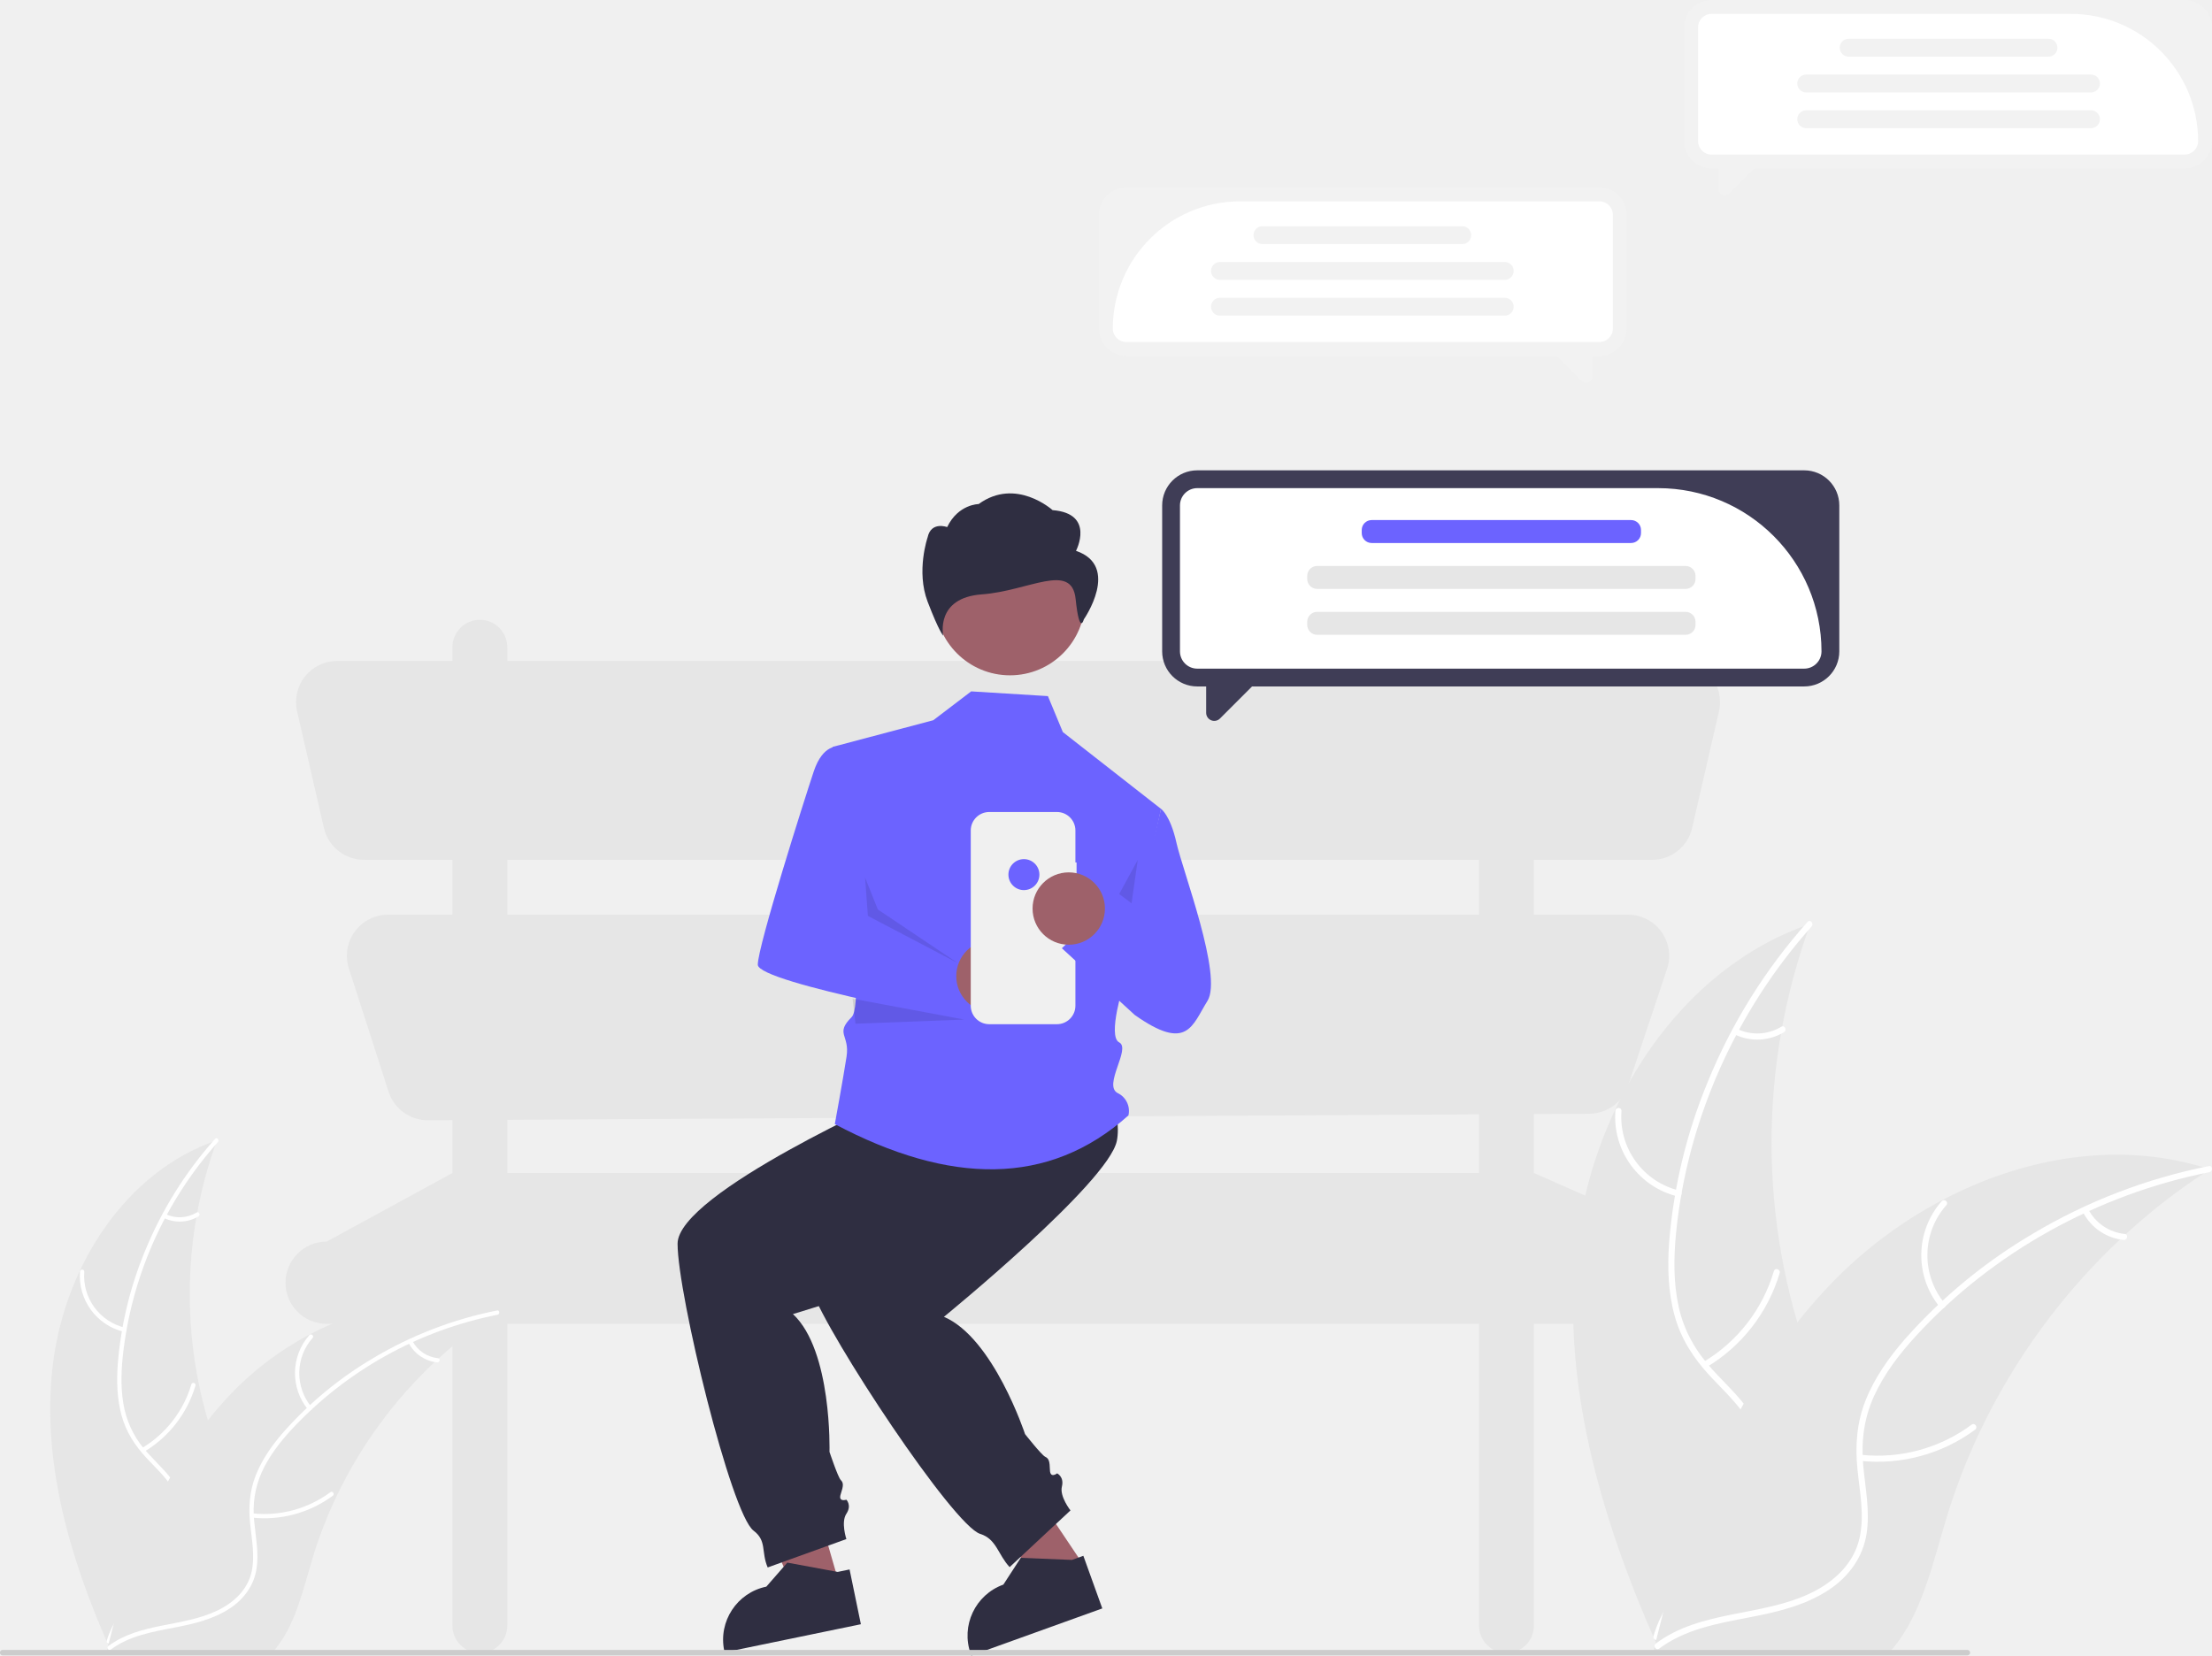
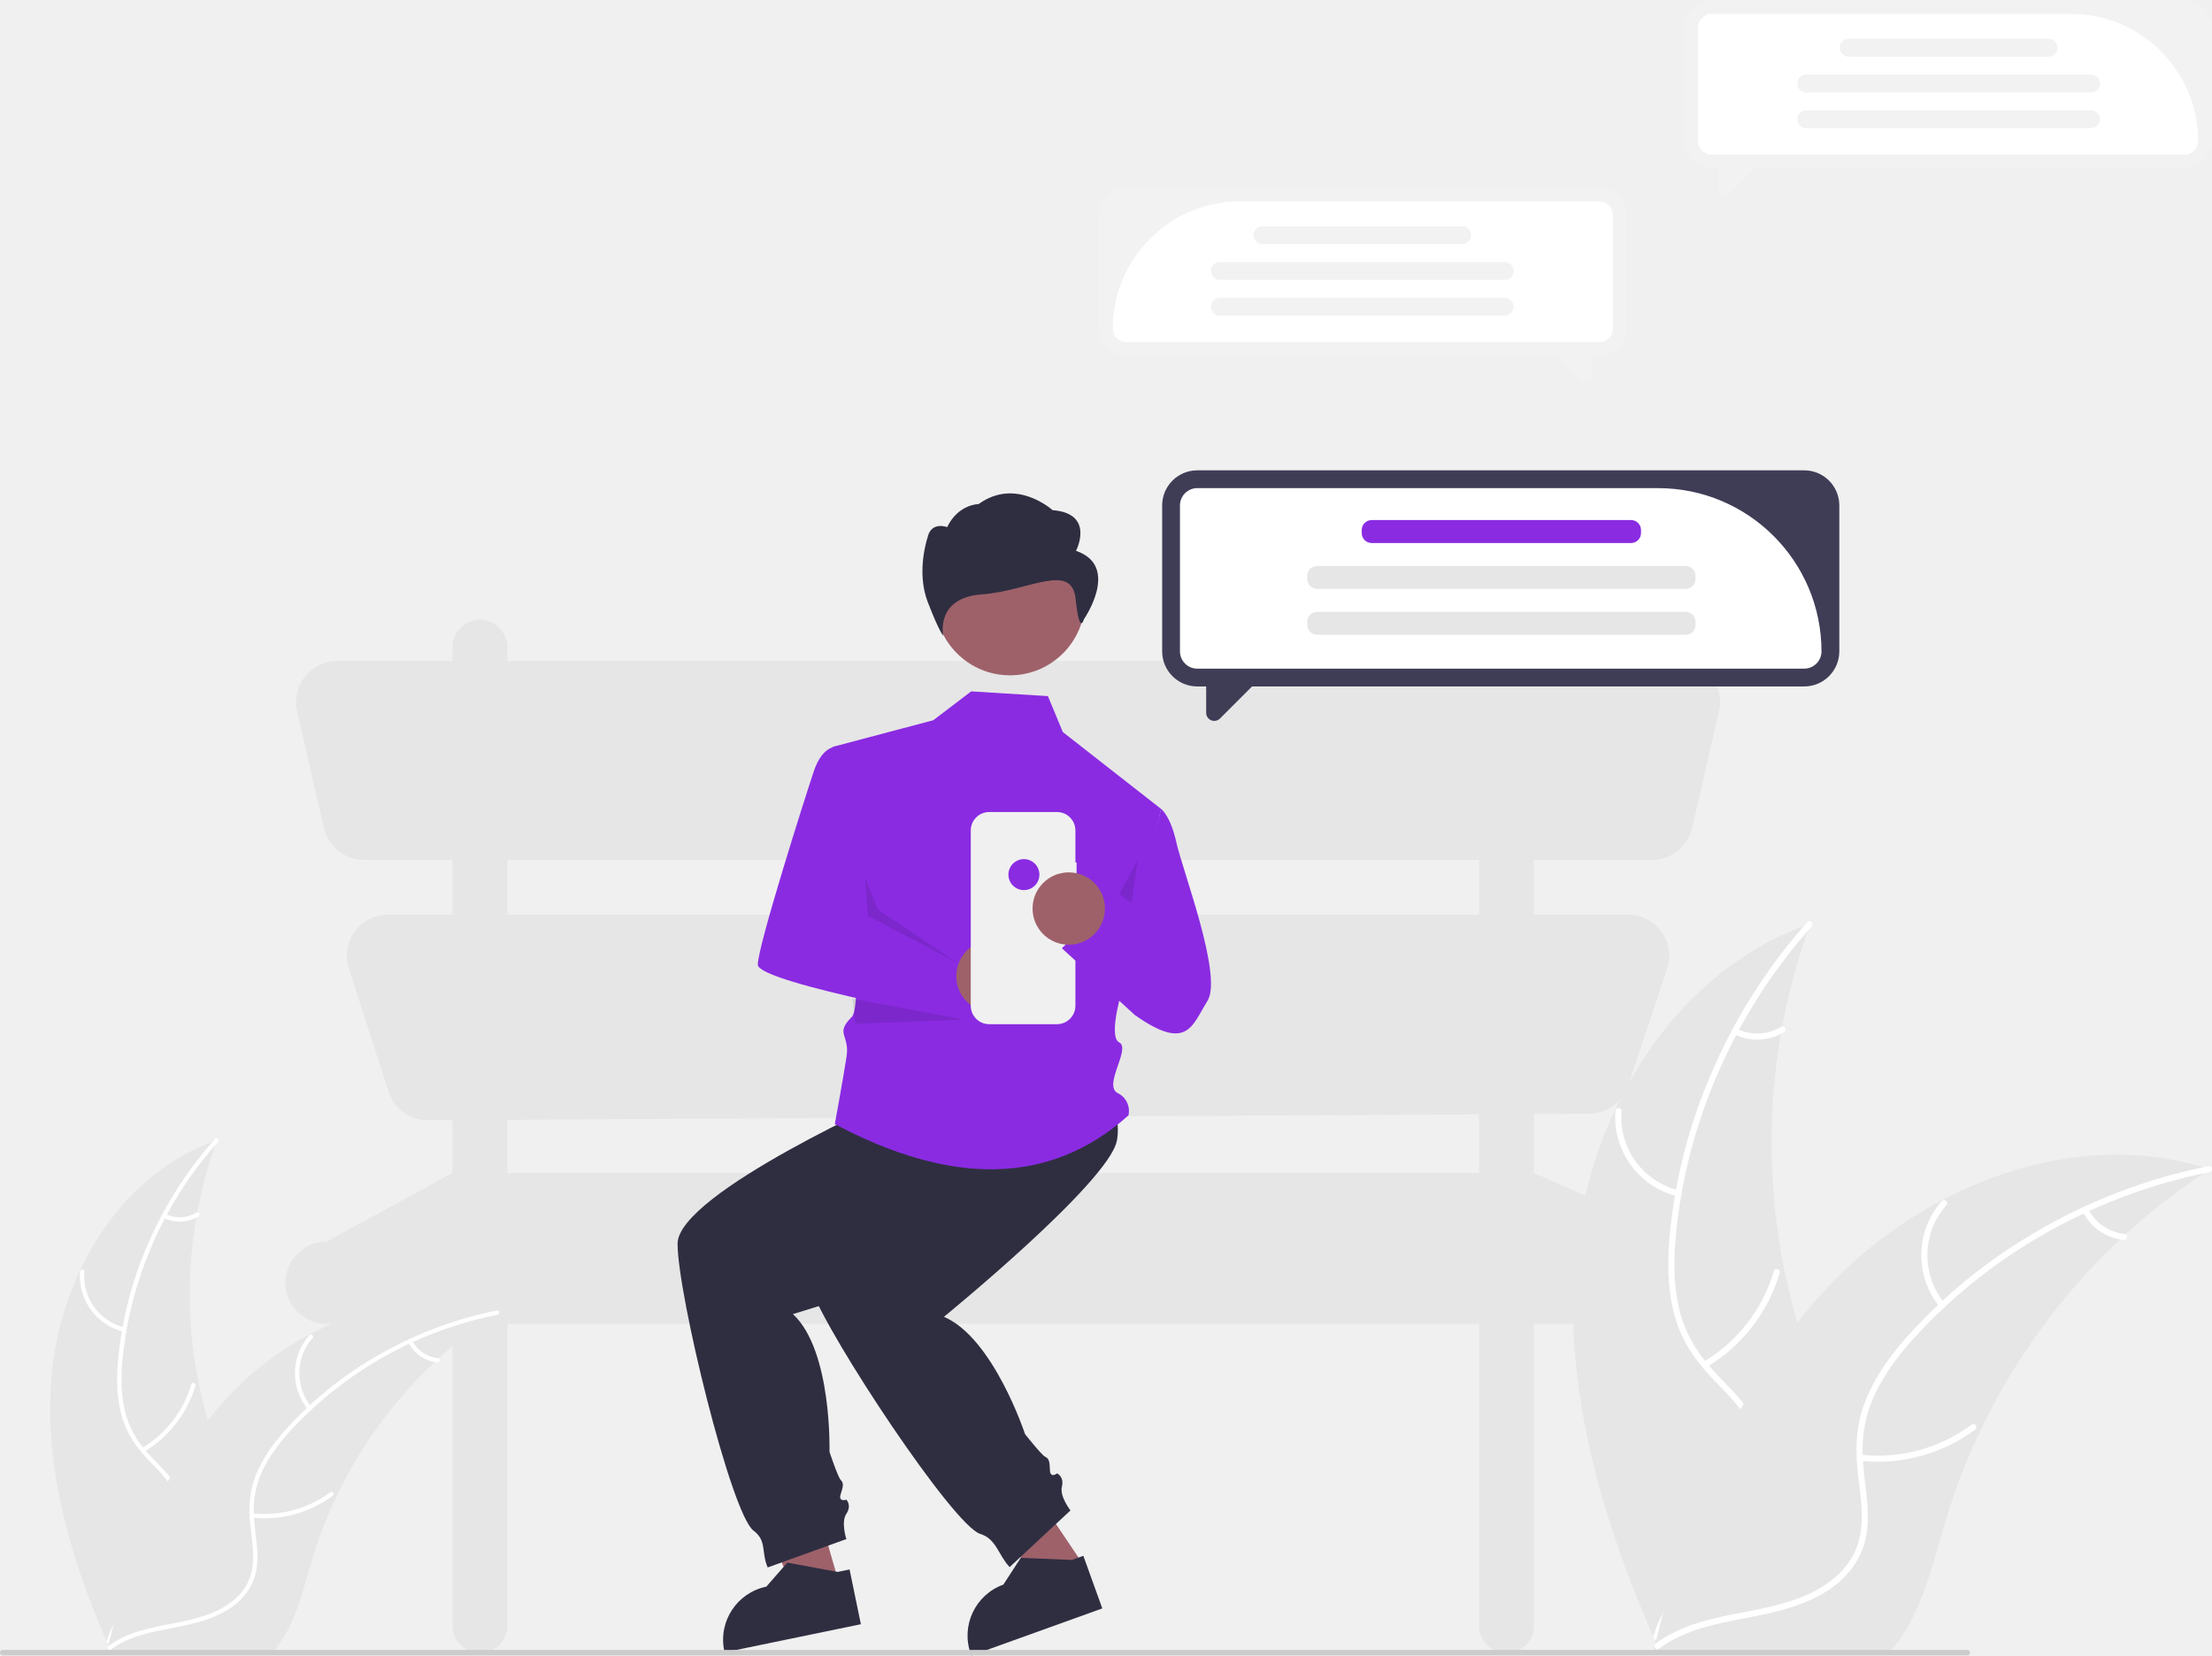
<svg xmlns="http://www.w3.org/2000/svg" id="e293bfe8-23da-43ce-bbf1-7b46e1446f8b" data-name="Layer 1" width="967.425" height="724.21" viewBox="0 0 967.425 724.21">
  <path d="M855.153,631.018l-68-30V575.227l24.234-.136a18,18,0,0,0,16.975-12.308l17.024-51.073a18,18,0,0,0-17.076-23.692H787.153v-24h51.668A18,18,0,0,0,856.363,450.051l11.724-51a18,18,0,0,0-17.542-22.033H787.153v-6a12,12,0,1,0-24,0v6h-425v-6a12,12,0,0,0-24,0v6H263.76A18,18,0,0,0,246.218,399.051l11.724,51a18,18,0,0,0,17.542,13.967h38.668v24H285.995a18,18,0,0,0-17.133,23.52l17.376,53.926a18,18,0,0,0,17.234,12.479l10.68-.06v23.134l-55,30a18,18,0,0,0-18,18v0a18,18,0,0,0,18,18h55v132a12,12,0,0,0,24,0v-132h425v132a12,12,0,0,0,24,0v-132h68a18,18,0,0,0,18-18v-0A18,18,0,0,0,855.153,631.018Zm-517-167h425v24h-425Zm0,137V577.749l425-2.388v25.657Z" transform="translate(-116.2873 -87.89509)" fill="#e6e6e6" />
  <path d="M805.983,630.932c7.475-60.11,44.728-119.335,102.054-138.896a279.081,279.081,0,0,0,.014,191.608c8.809,23.828,21.087,49.412,12.802,73.427-5.155,14.943-17.767,26.375-31.865,33.523-14.098,7.148-29.745,10.555-45.195,13.894l-3.041,2.515C816.224,751.619,798.508,691.042,805.983,630.932Z" transform="translate(-116.2873 -87.89509)" fill="#e6e6e6" />
  <path d="M908.606,493.173c-33.044,37.002-54.481,84.801-59.3,134.25-1.042,10.691-1.169,21.626,1.168,32.164,2.338,10.542,7.429,19.389,14.653,27.327,6.605,7.256,14.201,13.914,18.926,22.65,4.981,9.208,5.172,19.669,1.762,29.45-4.172,11.967-12.395,21.72-20.768,30.979-9.297,10.28-19.116,20.811-23.068,34.44-.479,1.651-3.013.812-2.535-.837,6.875-23.712,29.894-37.181,40.871-58.538,5.122-9.966,7.272-21.535,2.47-32.055-4.199-9.199-12.026-16.071-18.777-23.361-7.088-7.654-12.523-16.052-15.323-26.186-2.864-10.366-3.165-21.33-2.401-32a231.425,231.425,0,0,1,16.902-70.328,242.769,242.769,0,0,1,43.653-69.956c1.141-1.278,2.9.732,1.766,2.002Z" transform="translate(-116.2873 -87.89509)" fill="#fff" />
  <path d="M850.024,611.267a35.788,35.788,0,0,1-27.242-37.49c.136-1.712,2.803-1.581,2.667.133a33.139,33.139,0,0,0,25.412,34.822c1.671.397.825,2.93-.837,2.535Z" transform="translate(-116.2873 -87.89509)" fill="#fff" />
  <path d="M861.294,683.675a68.979,68.979,0,0,0,30.803-39.727c.485-1.65,3.019-.811,2.535.837a71.749,71.749,0,0,1-32.138,41.274c-1.48.878-2.673-1.511-1.201-2.384Z" transform="translate(-116.2873 -87.89509)" fill="#fff" />
  <path d="M876.119,538.018a20.258,20.258,0,0,0,19.198-.975c1.468-.896,2.66,1.494,1.201,2.384a22.701,22.701,0,0,1-21.235,1.125,1.38,1.38,0,0,1-.849-1.686,1.342,1.342,0,0,1,1.686-.849Z" transform="translate(-116.2873 -87.89509)" fill="#fff" />
  <path d="M1082.776,599.399c-.901.586-1.802,1.172-2.704,1.78a266.786,266.786,0,0,0-34.112,26.632c-.834.744-1.668,1.51-2.479,2.276A281.253,281.253,0,0,0,982.399,713.701a273.131,273.131,0,0,0-14.961,38.709c-5.521,18.318-10.049,38.619-20.977,53.602a46.856,46.856,0,0,1-3.65,4.506H844.056c-.224-.113-.45-.203-.676-.315l-3.943.18c.158-.698.338-1.419.496-2.118.09-.406.202-.811.293-1.217.067-.27.135-.541.18-.789.022-.09.045-.18.067-.248.045-.248.113-.473.158-.698q1.487-6.05,3.064-12.099c0-.023,0-.023.022-.045,8.09-30.71,18.814-61.015,33.797-88.729.451-.834.901-1.69,1.397-2.523a260.629,260.629,0,0,1,23.41-35.509,230.406,230.406,0,0,1,15.344-17.552,191.6,191.6,0,0,1,47.946-35.915c35.42-18.701,76.426-25.866,114.28-14.443C1080.861,598.791,1081.808,599.084,1082.776,599.399Z" transform="translate(-116.2873 -87.89509)" fill="#e6e6e6" />
  <path d="M1082.554,600.653c-48.662,9.649-94.556,34.907-128.176,71.488-7.269,7.909-13.954,16.564-18.432,26.385-4.48,9.825-5.742,19.954-4.753,30.641.904,9.77,2.961,19.659,1.475,29.479-1.567,10.351-7.713,18.819-16.324,24.575-10.536,7.043-22.974,9.88-35.234,12.231-13.612,2.611-27.793,5.107-39.154,13.61-1.377,1.03-2.895-1.166-1.52-2.195,19.766-14.793,46.254-11.689,67.877-22.132,10.09-4.873,18.772-12.816,21.272-24.107,2.186-9.873.074-20.073-.928-29.957-1.051-10.379-.335-20.357,3.531-30.133,3.954-10.001,10.315-18.936,17.35-26.996a231.426,231.426,0,0,1,55.838-45.977,242.769,242.769,0,0,1,76.973-29.574c1.681-.333,1.875,2.331.205,2.662Z" transform="translate(-116.2873 -87.89509)" fill="#fff" />
  <path d="M964.679,659.674a35.788,35.788,0,0,1,.82-46.335c1.14-1.285,3.19.425,2.049,1.712a33.139,33.139,0,0,0-.675,43.103c1.095,1.323-1.106,2.836-2.195,1.52Z" transform="translate(-116.2873 -87.89509)" fill="#fff" />
  <path d="M930.083,724.273a68.979,68.979,0,0,0,48.513-13.174c1.38-1.025,2.899,1.171,1.52,2.195a71.749,71.749,0,0,1-50.51,13.606c-1.711-.19-1.224-2.816.477-2.627Z" transform="translate(-116.2873 -87.89509)" fill="#fff" />
  <path d="M1029.615,616.9a20.258,20.258,0,0,0,15.915,10.78c1.712.168,1.224,2.794-.477,2.627a22.701,22.701,0,0,1-17.633-11.887,1.38,1.38,0,0,1,.337-1.857,1.342,1.342,0,0,1,1.857.337Z" transform="translate(-116.2873 -87.89509)" fill="#fff" />
  <path d="M139.469,684.308c5.253-42.244,31.434-83.866,71.722-97.614a196.133,196.133,0,0,0,.01,134.659c6.191,16.746,14.82,34.726,8.997,51.603-3.623,10.501-12.487,18.536-22.394,23.56-9.908,5.024-20.904,7.418-31.763,9.765l-2.137,1.767C146.666,769.125,134.216,726.552,139.469,684.308Z" transform="translate(-116.2873 -87.89509)" fill="#e6e6e6" />
  <path d="M211.591,587.494a167.641,167.641,0,0,0-41.675,94.348c-.732,7.513-.821,15.199.821,22.604a41.405,41.405,0,0,0,10.298,19.205c4.642,5.1,9.98,9.779,13.301,15.918,3.501,6.471,3.635,13.823,1.239,20.697-2.932,8.41-8.711,15.265-14.596,21.772-6.534,7.225-13.434,14.626-16.212,24.204-.337,1.161-2.118.571-1.782-.588,4.832-16.664,21.009-26.13,28.723-41.14,3.6-7.004,5.111-15.135,1.736-22.528-2.951-6.465-8.452-11.295-13.196-16.417-4.982-5.379-8.801-11.281-10.769-18.403-2.013-7.285-2.224-14.99-1.687-22.489a162.642,162.642,0,0,1,11.878-49.425,170.614,170.614,0,0,1,30.679-49.164c.802-.898,2.038.515,1.241,1.407Z" transform="translate(-116.2873 -87.89509)" fill="#fff" />
  <path d="M170.421,670.488a25.152,25.152,0,0,1-19.145-26.347c.096-1.203,1.97-1.111,1.874.094a23.29,23.29,0,0,0,17.859,24.472c1.175.279.58,2.059-.588,1.782Z" transform="translate(-116.2873 -87.89509)" fill="#fff" />
  <path d="M178.341,721.375a48.477,48.477,0,0,0,21.648-27.919c.341-1.159,2.122-.57,1.782.588a50.424,50.424,0,0,1-22.586,29.007c-1.04.617-1.879-1.062-.844-1.676Z" transform="translate(-116.2873 -87.89509)" fill="#fff" />
  <path d="M188.759,619.01a14.237,14.237,0,0,0,13.492-.685c1.032-.63,1.869,1.05.844,1.676a15.954,15.954,0,0,1-14.924.791.97.97,0,0,1-.597-1.185.943.943,0,0,1,1.185-.597Z" transform="translate(-116.2873 -87.89509)" fill="#fff" />
  <path d="M333.994,662.148c-.633.412-1.266.823-1.9,1.251A187.492,187.492,0,0,0,308.121,682.115c-.586.523-1.172,1.061-1.742,1.599a197.66,197.66,0,0,0-42.928,58.762,191.951,191.951,0,0,0-10.514,27.204c-3.88,12.874-7.062,27.141-14.742,37.671a32.929,32.929,0,0,1-2.565,3.167H166.226c-.158-.079-.316-.143-.475-.222l-2.771.127c.111-.491.237-.998.349-1.488.063-.285.142-.57.206-.855.047-.19.095-.38.127-.554.015-.063.032-.127.047-.174.032-.174.08-.333.111-.491q1.045-4.252,2.153-8.503c0-.016,0-.016.015-.032,5.685-21.583,13.222-42.88,23.752-62.357.317-.586.633-1.188.982-1.773a183.167,183.167,0,0,1,16.452-24.955,161.925,161.925,0,0,1,10.783-12.335,134.653,134.653,0,0,1,33.696-25.24c24.892-13.143,53.711-18.178,80.314-10.15C332.648,661.72,333.314,661.926,333.994,662.148Z" transform="translate(-116.2873 -87.89509)" fill="#e6e6e6" />
  <path d="M333.838,663.028a167.641,167.641,0,0,0-90.08,50.24c-5.108,5.558-9.806,11.641-12.954,18.543a41.405,41.405,0,0,0-3.34,21.534c.636,6.866,2.081,13.816,1.036,20.718-1.101,7.274-5.42,13.226-11.472,17.271-7.405,4.949-16.146,6.943-24.762,8.596-9.567,1.835-19.532,3.589-27.516,9.565-.967.724-2.034-.819-1.068-1.542,13.891-10.396,32.506-8.215,47.703-15.554,7.091-3.425,13.193-9.007,14.949-16.942,1.536-6.939.052-14.107-.652-21.053-.739-7.294-.235-14.306,2.481-21.177,2.779-7.029,7.249-13.308,12.193-18.972a162.642,162.642,0,0,1,39.242-32.312,170.614,170.614,0,0,1,54.095-20.784c1.181-.234,1.318,1.638.144,1.871Z" transform="translate(-116.2873 -87.89509)" fill="#fff" />
  <path d="M250.998,704.507a25.151,25.151,0,0,1,.576-32.563c.801-.903,2.242.299,1.44,1.203a23.29,23.29,0,0,0-.474,30.292c.77.93-.777,1.993-1.542,1.068Z" transform="translate(-116.2873 -87.89509)" fill="#fff" />
  <path d="M226.684,749.906a48.477,48.477,0,0,0,34.094-9.258c.97-.721,2.037.823,1.068,1.542a50.424,50.424,0,0,1-35.498,9.562c-1.202-.134-.861-1.979.335-1.846Z" transform="translate(-116.2873 -87.89509)" fill="#fff" />
  <path d="M296.633,674.447a14.237,14.237,0,0,0,11.185,7.576c1.203.118.86,1.964-.335,1.846a15.954,15.954,0,0,1-12.392-8.354.97.97,0,0,1,.237-1.305.943.943,0,0,1,1.305.237Z" transform="translate(-116.2873 -87.89509)" fill="#fff" />
  <polygon points="369.216 700.309 351.327 705.484 322.851 638.946 349.254 631.307 369.216 700.309" fill="#9e616a" />
  <path d="M528.286,547.065l-18.456,19.686s-97.202,43.064-97.202,65.211,23.378,118.118,33.221,125.501c5.929,4.471,3.249,9.286,6.19,16.105l34.413-12.414s-2.461-7.382,0-11.074,0-6.152,0-6.152-3.691,1.23-2.461-2.461,1.23-4.922,0-6.152-4.922-12.304-4.922-12.304,1.23-44.294-15.995-60.29c0,0,79.976-23.378,89.819-39.373s12.304-73.824,12.304-73.824Z" transform="translate(-116.2873 -87.89509)" fill="#2f2e41" />
  <path d="M492.796,798.403,433.185,810.706l-.156-.754a23.692,23.692,0,0,1,18.413-27.991l.001-0,9.183-10.508,22.021,4.068,5.204-1.074Z" transform="translate(-116.2873 -87.89509)" fill="#2f2e41" />
  <polygon points="434.294 625.577 411.465 640.882 458.827 695.61 474.295 685.239 434.294 625.577" fill="#9e616a" />
  <path d="M584.681,513.149c-12.194-25.71,24.976,50.314,20.054,73.858-3.843,18.384-75.615,76.919-75.615,76.919,21.626,9.214,35.473,51.306,35.473,51.306s7.224,9.168,8.799,9.909,1.991,1.899,2.084,5.788,3.149,1.482,3.149,1.482,3.149,1.482,2.084,5.788,3.751,10.419,3.751,10.419L557.857,773.421c-5.077-5.419-5.757-12.322-12.85-14.52-11.762-3.611-66.269-85.989-73.772-106.826s69.363-94.284,69.363-94.284l6.528-36.351Z" transform="translate(-116.2873 -87.89509)" fill="#2f2e41" />
  <path d="M598.38,791.488l-57.269,20.617-.261-.724A23.692,23.692,0,0,1,555.115,781.065l.001-.001,7.603-11.703,22.375.91,4.999-1.8Z" transform="translate(-116.2873 -87.89509)" fill="#2f2e41" />
-   <path d="M541.039,390.335l-16.578,12.623L480.424,414.621s15.779,110.742,8.332,118.19-.731,7.647-2.227,17.322-5.134,29.506-5.134,29.506c50.27,26.61,93.607,27.324,128.419-3.814a8.671,8.671,0,0,0-4.731-9.787c-6.479-3.438,5.973-19.483.678-22.166s2.152-25.956,2.152-25.956l16.14-76.195-42.928-33.587-6.529-15.73Z" transform="translate(-116.2873 -87.89509)" fill="#6c63ff" />
+   <path d="M541.039,390.335l-16.578,12.623L480.424,414.621s15.779,110.742,8.332,118.19-.731,7.647-2.227,17.322-5.134,29.506-5.134,29.506c50.27,26.61,93.607,27.324,128.419-3.814a8.671,8.671,0,0,0-4.731-9.787c-6.479-3.438,5.973-19.483.678-22.166s2.152-25.956,2.152-25.956l16.14-76.195-42.928-33.587-6.529-15.73Z" transform="translate(-116.2873 -87.89509)" fill="#8a2be2" />
  <circle cx="445.436" cy="395.663" r="5.736" fill="#f2f2f2" />
  <circle cx="441.722" cy="262.623" r="32.791" fill="#9e616a" />
  <polygon points="489.473 391.088 494.893 395.153 497.603 376.183 489.473 391.088" opacity="0.1" style="isolation:isolate" />
-   <path d="M483.021,414.513s-6.775-1.355-10.84,10.84-24.47,76.412-24.47,84.542S546.034,535.749,546.034,535.749l-9.658-33.882-44.663-13.972Z" transform="translate(-116.2873 -87.89509)" fill="#6c63ff" />
+   <path d="M483.021,414.513s-6.775-1.355-10.84,10.84-24.47,76.412-24.47,84.542S546.034,535.749,546.034,535.749l-9.658-33.882-44.663-13.972Z" transform="translate(-116.2873 -87.89509)" fill="#8a2be2" />
  <circle cx="434.052" cy="427.005" r="15.826" fill="#9e616a" />
  <polygon points="378.335 383.874 379.574 400.658 418.888 421.292 383.921 397.838 378.335 383.874" opacity="0.1" style="isolation:isolate" />
  <path d="M587.132,465.162h-.51V451.19a8.086,8.086,0,0,0-8.086-8.086H548.935a8.086,8.086,0,0,0-8.086,8.086v76.648a8.086,8.086,0,0,0,8.086,8.086h29.6a8.086,8.086,0,0,0,8.086-8.086V475.107h.51Z" transform="translate(-116.2873 -87.89509)" fill="#f0f0f0" />
-   <path d="M624.053,441.721s4.065,2.71,6.775,14.905,20.325,58.265,13.55,69.104-8.775,22.409-31.81,6.149L580.693,502.695l23.035-21.68,9.485,6.775Z" transform="translate(-116.2873 -87.89509)" fill="#6c63ff" />
-   <circle cx="447.81" cy="382.596" r="6.775" fill="#6c63ff" />
+   <path d="M624.053,441.721s4.065,2.71,6.775,14.905,20.325,58.265,13.55,69.104-8.775,22.409-31.81,6.149L580.693,502.695l23.035-21.68,9.485,6.775Z" transform="translate(-116.2873 -87.89509)" fill="#8a2be2" />
+   <circle cx="447.81" cy="382.596" r="6.775" fill="#8a2be2" />
  <circle cx="467.422" cy="397.439" r="15.826" fill="#9e616a" />
  <polygon points="372.872 436.86 421.701 446.002 374.16 447.827 372.872 436.86" opacity="0.1" style="isolation:isolate" />
  <path id="ac86dcea-12c8-45fb-8feb-523bbd8ea0ee" data-name="bf427902-b9bf-4946-b5d7-5c1c7e04535e" d="M586.881,328.856s8.538-16.321-10.245-17.805c0,0-16.013-14.526-32.334-2.655,0,0-8.903,0-13.771,10.074,0,0-7.002-2.655-8.541,4.451,0,0-5.123,14.838,0,28.192s6.825,14.838,6.825,14.838-3.595-16.571,16.898-18.055,39.292-14.321,41,2,3.585,8.948,3.585,8.948S606.518,335.533,586.881,328.856Z" transform="translate(-116.2873 -87.89509)" fill="#2f2e41" />
  <path d="M905.368,293.641H639.908a15.345,15.345,0,0,0-15.345,15.345V372.83a15.345,15.345,0,0,0,15.345,15.345h3.896v11.534a3.539,3.539,0,0,0,6.041,2.502L663.882,388.175h241.485a15.345,15.345,0,0,0,15.345-15.345V308.986A15.345,15.345,0,0,0,905.368,293.641Z" transform="translate(-116.2873 -87.89509)" fill="#3f3d56" />
  <path d="M905.368,380.388H639.908a7.566,7.566,0,0,1-7.558-7.558V308.986a7.566,7.566,0,0,1,7.558-7.558H841.525a71.482,71.482,0,0,1,71.401,71.402A7.566,7.566,0,0,1,905.368,380.388Z" transform="translate(-116.2873 -87.89509)" fill="#fff" />
-   <rect x="595.559" y="227.497" width="122.141" height="10.039" rx="4.339" fill="#6c63ff" />
+   <rect x="595.559" y="227.497" width="122.141" height="10.039" rx="4.339" fill="#8a2be2" />
  <rect x="571.716" y="247.575" width="169.826" height="10.039" rx="4.339" fill="#e6e6e6" />
  <rect x="571.716" y="267.653" width="169.826" height="10.039" rx="4.339" fill="#e6e6e6" />
  <path d="M1071.752,87.895H864.836a11.961,11.961,0,0,0-11.961,11.961v49.764a11.961,11.961,0,0,0,11.961,11.961h3.037v8.991a2.758,2.758,0,0,0,4.709,1.95l10.941-10.941h188.229a11.961,11.961,0,0,0,11.961-11.961V99.856A11.961,11.961,0,0,0,1071.752,87.895Z" transform="translate(-116.2873 -87.89509)" fill="#f2f2f2" />
  <path d="M1071.752,155.511H864.836a5.898,5.898,0,0,1-5.891-5.891V99.856a5.898,5.898,0,0,1,5.891-5.891h157.153a55.718,55.718,0,0,1,55.654,55.655A5.898,5.898,0,0,1,1071.752,155.511Z" transform="translate(-116.2873 -87.89509)" fill="#fff" />
  <rect x="804.622" y="16.954" width="95.204" height="7.825" rx="3.912" fill="#f2f2f2" />
  <rect x="786.038" y="32.604" width="132.373" height="7.825" rx="3.912" fill="#f2f2f2" />
  <rect x="786.038" y="48.254" width="132.373" height="7.825" rx="3.912" fill="#f2f2f2" />
  <path d="M608.87,169.895H815.786a11.961,11.961,0,0,1,11.961,11.961v49.764a11.961,11.961,0,0,1-11.961,11.961h-3.037v8.991a2.758,2.758,0,0,1-4.709,1.95l-10.941-10.941H608.87a11.961,11.961,0,0,1-11.961-11.961V181.856A11.961,11.961,0,0,1,608.87,169.895Z" transform="translate(-116.2873 -87.89509)" fill="#f2f2f2" />
  <path d="M602.979,231.62a55.718,55.718,0,0,1,55.654-55.655H815.786a5.898,5.898,0,0,1,5.891,5.891v49.764a5.898,5.898,0,0,1-5.891,5.891H608.87A5.898,5.898,0,0,1,602.979,231.62Z" transform="translate(-116.2873 -87.89509)" fill="#fff" />
  <rect x="664.509" y="186.849" width="95.204" height="7.825" rx="3.912" transform="translate(1307.934 293.6284) rotate(-180)" fill="#f2f2f2" />
  <rect x="645.924" y="202.499" width="132.373" height="7.825" rx="3.912" transform="translate(1307.934 324.9284) rotate(-180)" fill="#f2f2f2" />
  <rect x="645.924" y="218.149" width="132.373" height="7.825" rx="3.912" transform="translate(1307.934 356.2283) rotate(-180)" fill="#f2f2f2" />
  <path d="M976.772,812.032H117.478a1.191,1.191,0,1,1,0-2.381H976.772a1.191,1.191,0,0,1,0,2.381Z" transform="translate(-116.2873 -87.89509)" fill="#ccc" />
</svg>
